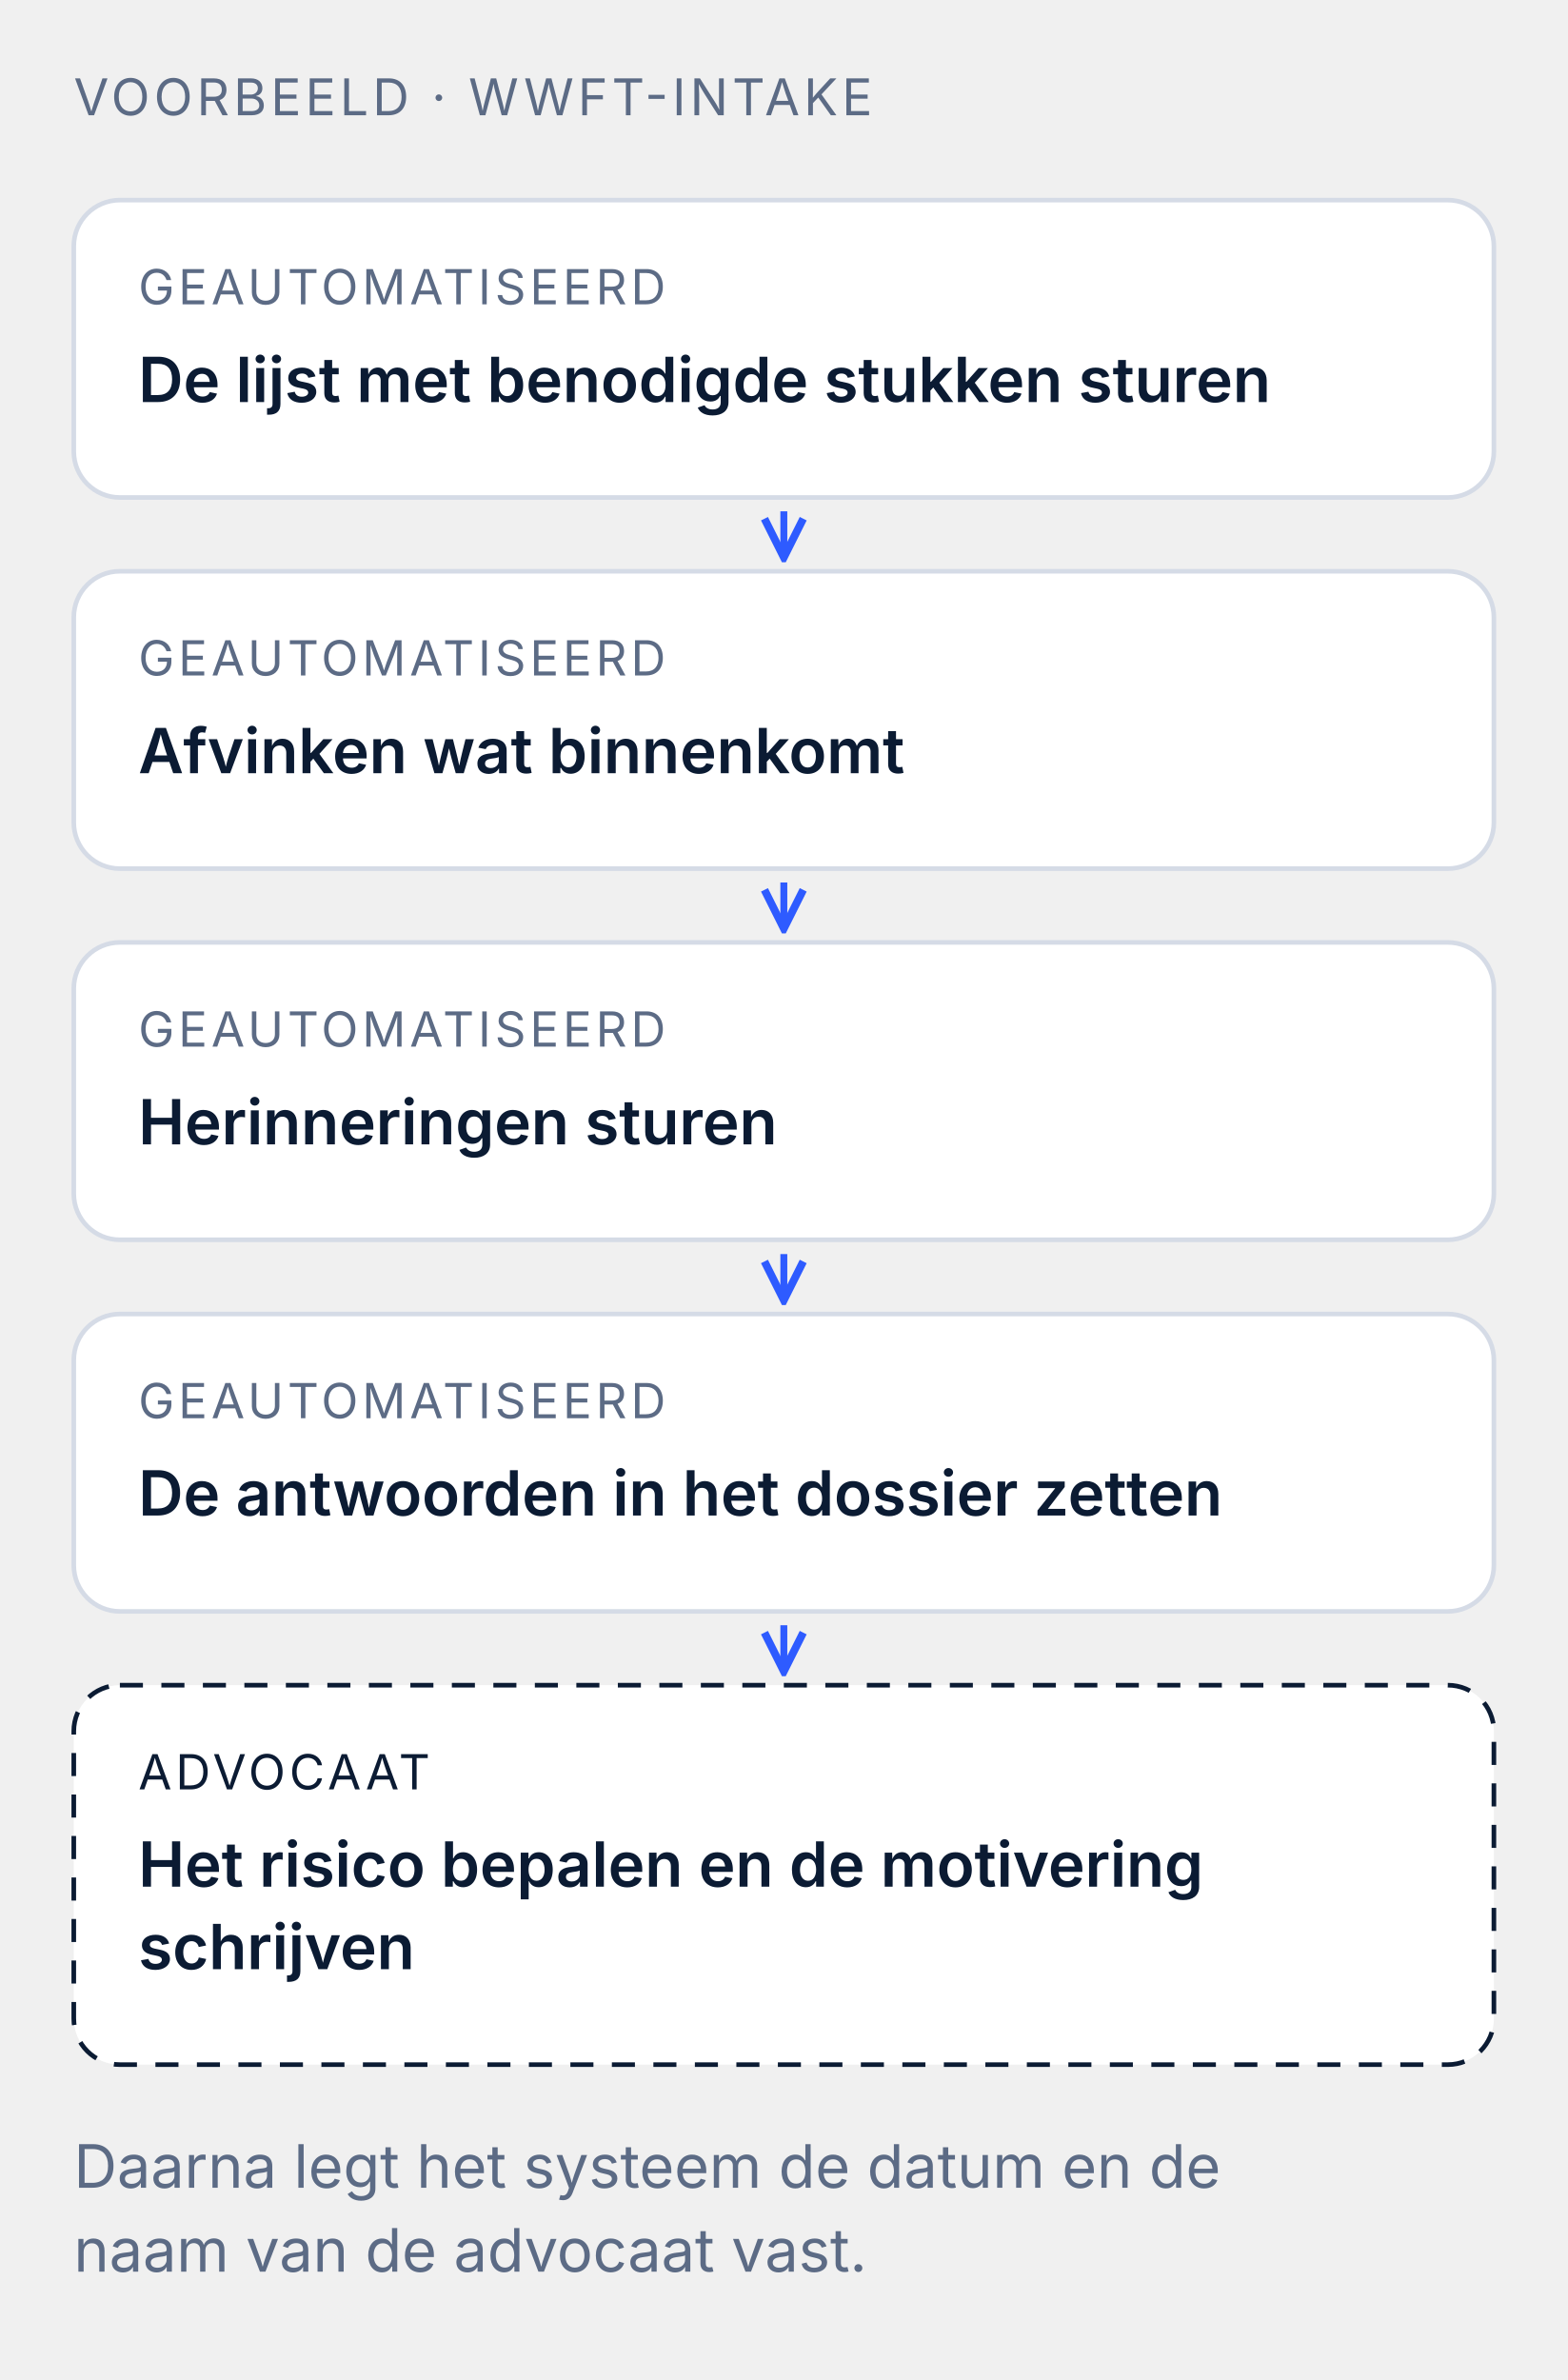
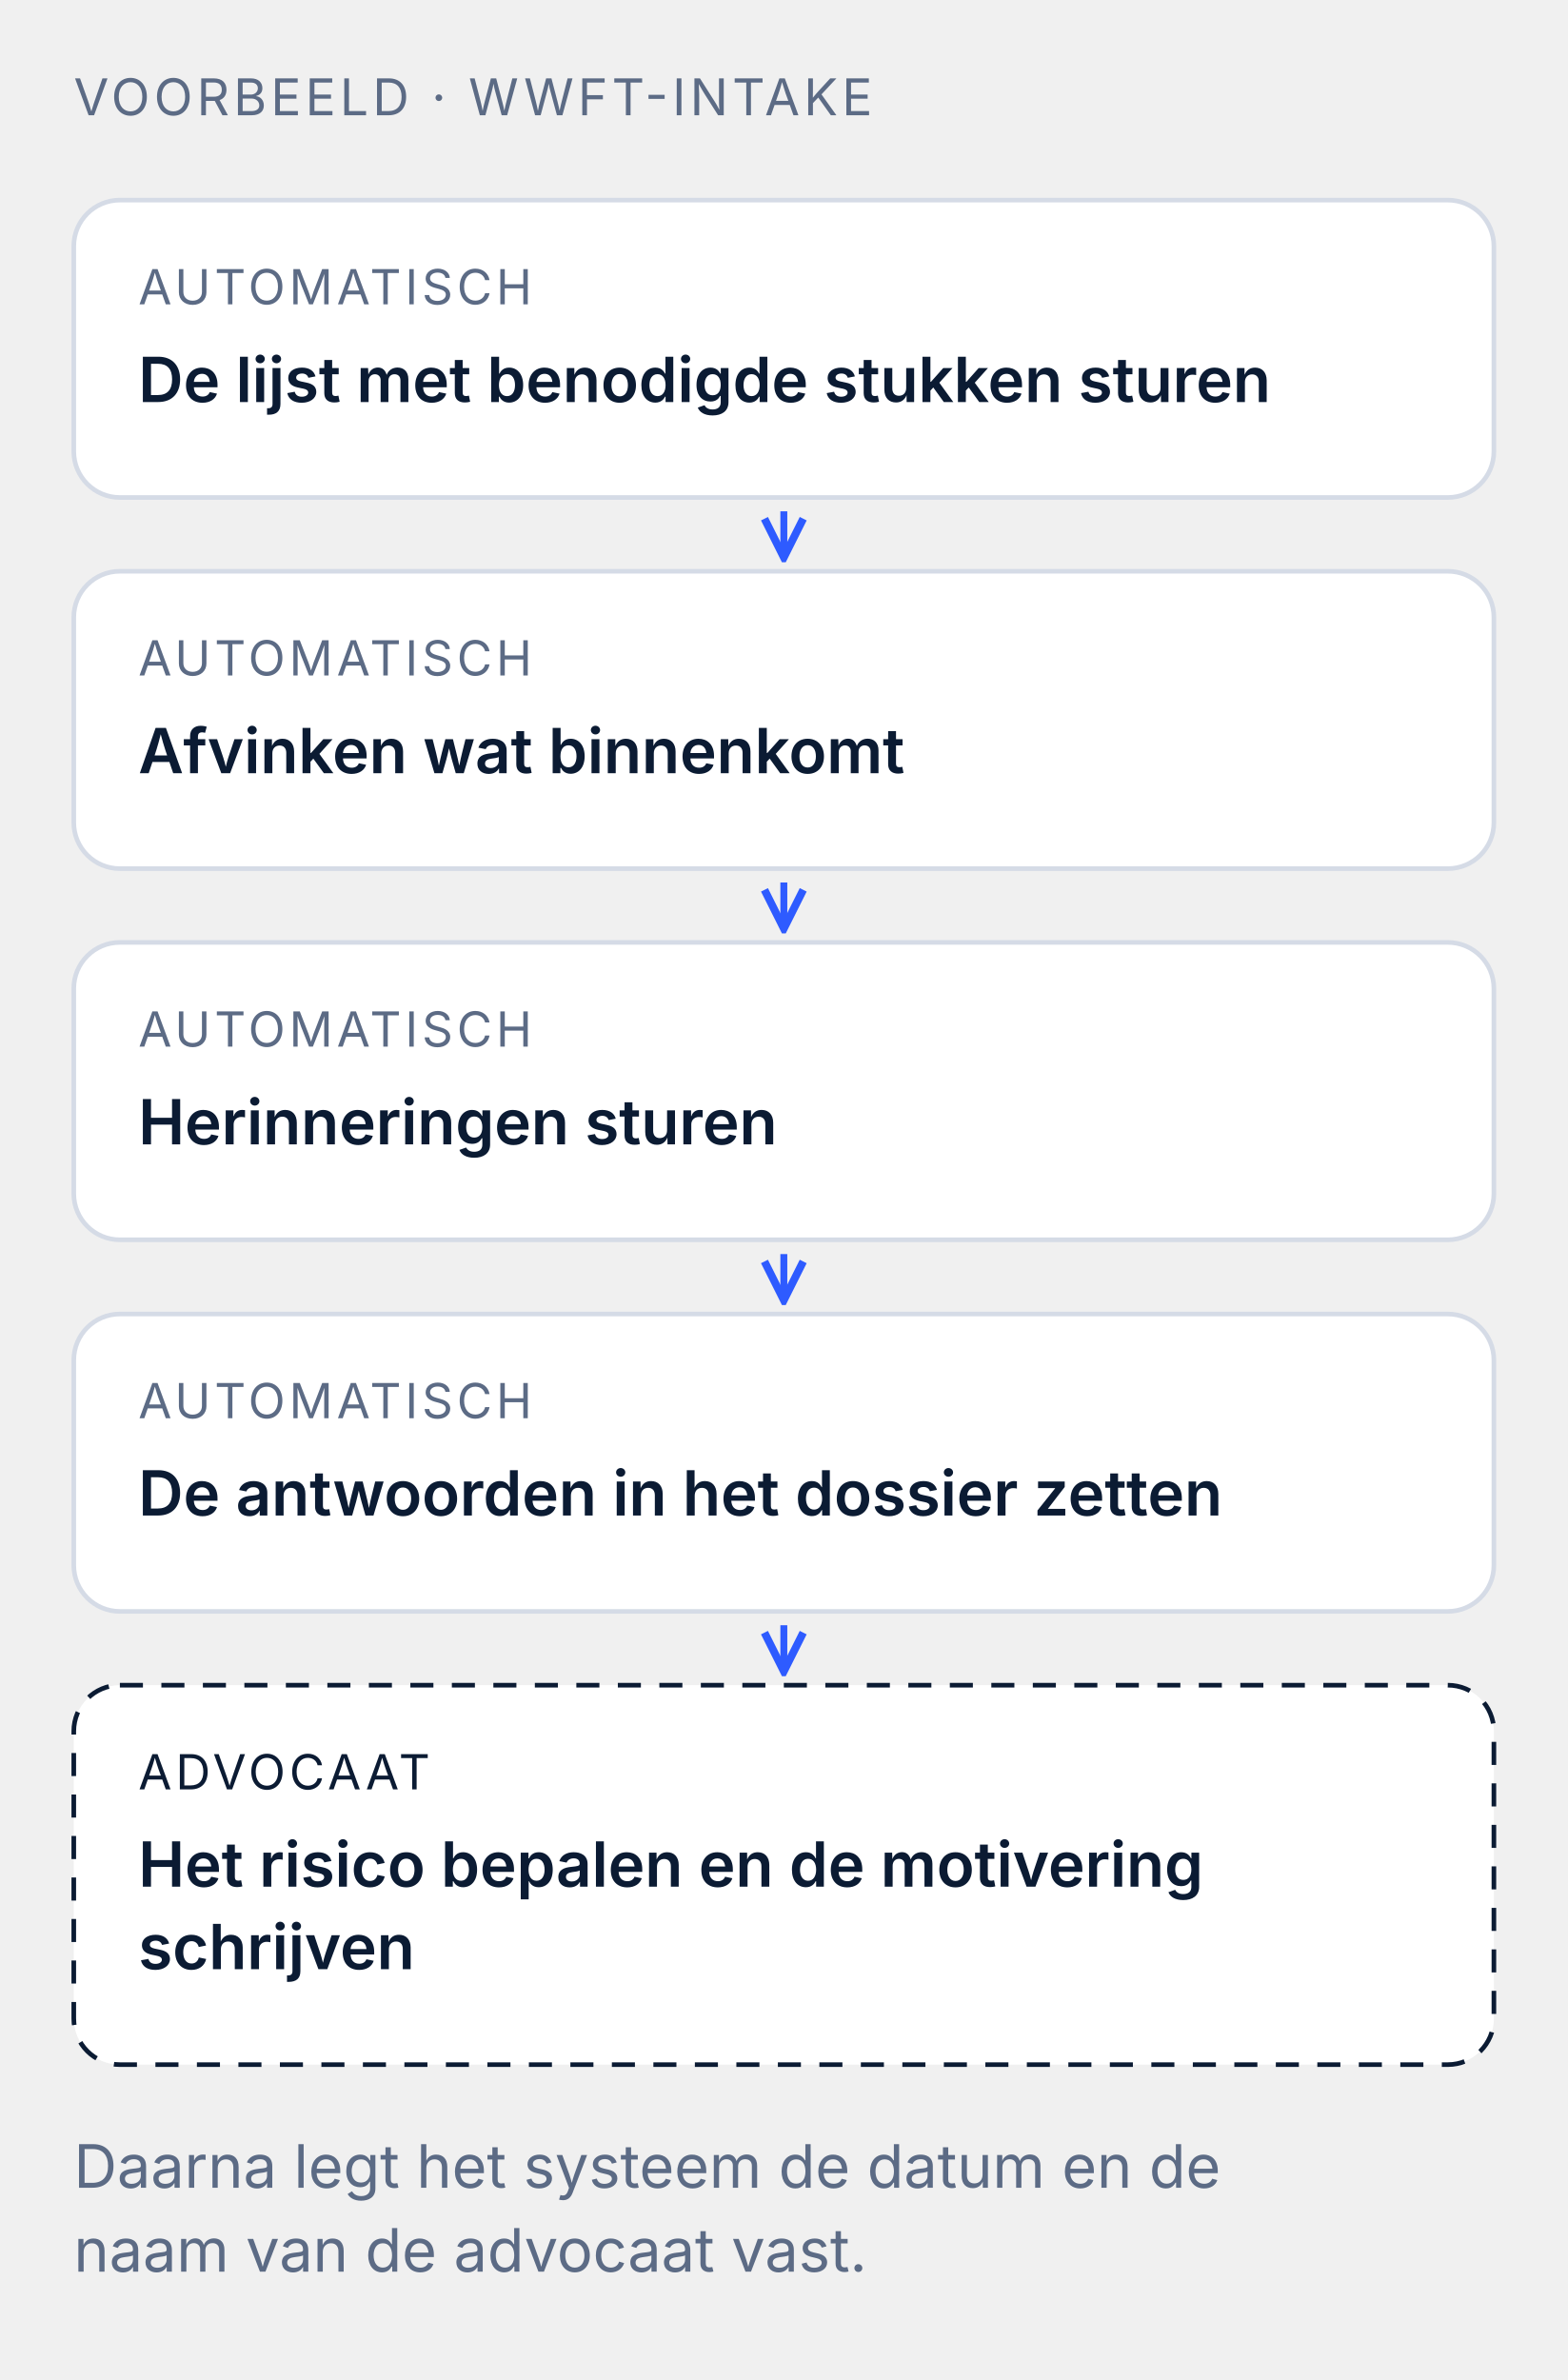
<svg xmlns="http://www.w3.org/2000/svg" width="340" height="516.2" font-family="Inter, system-ui, sans-serif" viewBox="0 0 340 516.2">
  <defs>
    <marker id="ar-four-and-one-m" markerHeight="7" markerWidth="7" orient="auto-start-reverse" refX="9" refY="5" viewBox="0 0 10 10">
      <path fill="none" stroke="#2E5BFF" stroke-width="1.6" d="m1 1 8 4-8 4" />
    </marker>
  </defs>
  <text x="16" y="25" fill="#5C6B85" class="m" font-size="11" letter-spacing=".08em">VOORBEELD · WWFT-INTAKE</text>
  <rect width="308" height="64.5" x="16" y="43.4" fill="#FFF" stroke="#D5DBE6" rx="10" />
-   <text x="30" y="66" fill="#5C6B85" class="m" font-size="10.5" letter-spacing=".08em">GEAUTOMATISEERD</text>
+   <text x="30" y="66" fill="#5C6B85" class="m" font-size="10.5" letter-spacing=".08em">AUTOMATISCH</text>
  <text x="30" y="87.2" fill="#0B1B33" font-size="13.5" font-weight="600">De lijst met benodigde stukken sturen</text>
  <path fill="none" stroke="#2E5BFF" stroke-width="1.5" marker-end="url(#ar-four-and-one-m)" d="M170 110.9v10" />
  <rect width="308" height="64.5" x="16" y="123.9" fill="#FFF" stroke="#D5DBE6" rx="10" />
-   <text x="30" y="146.5" fill="#5C6B85" class="m" font-size="10.5" letter-spacing=".08em">GEAUTOMATISEERD</text>
+   <text x="30" y="146.5" fill="#5C6B85" class="m" font-size="10.5" letter-spacing=".08em">AUTOMATISCH</text>
  <text x="30" y="167.7" fill="#0B1B33" font-size="13.5" font-weight="600">Afvinken wat binnenkomt</text>
  <path fill="none" stroke="#2E5BFF" stroke-width="1.5" marker-end="url(#ar-four-and-one-m)" d="M170 191.4v10" />
  <rect width="308" height="64.5" x="16" y="204.4" fill="#FFF" stroke="#D5DBE6" rx="10" />
-   <text x="30" y="227" fill="#5C6B85" class="m" font-size="10.5" letter-spacing=".08em">GEAUTOMATISEERD</text>
+   <text x="30" y="227" fill="#5C6B85" class="m" font-size="10.5" letter-spacing=".08em">AUTOMATISCH</text>
  <text x="30" y="248.2" fill="#0B1B33" font-size="13.5" font-weight="600">Herinneringen sturen</text>
  <path fill="none" stroke="#2E5BFF" stroke-width="1.5" marker-end="url(#ar-four-and-one-m)" d="M170 272v10" />
  <rect width="308" height="64.5" x="16" y="285" fill="#FFF" stroke="#D5DBE6" rx="10" />
-   <text x="30" y="307.6" fill="#5C6B85" class="m" font-size="10.5" letter-spacing=".08em">GEAUTOMATISEERD</text>
+   <text x="30" y="307.6" fill="#5C6B85" class="m" font-size="10.5" letter-spacing=".08em">AUTOMATISCH</text>
  <text x="30" y="328.7" fill="#0B1B33" font-size="13.5" font-weight="600">De antwoorden in het dossier zetten</text>
  <path fill="none" stroke="#2E5BFF" stroke-width="1.5" marker-end="url(#ar-four-and-one-m)" d="M170 352.5v10" />
  <rect width="308" height="82.3" x="16" y="365.5" fill="#FFF" stroke="#0B1B33" stroke-dasharray="5 4" rx="10" />
  <text x="30" y="388.1" fill="#0B1B33" class="m" font-size="10.5" letter-spacing=".08em">ADVOCAAT</text>
  <text x="30" y="409.2" fill="#0B1B33" font-size="13.5" font-weight="600">Het risico bepalen en de motivering</text>
  <text x="30" y="427.1" fill="#0B1B33" font-size="13.5" font-weight="600">schrijven</text>
  <text x="16" y="474.5" fill="#5C6B85" font-size="13">Daarna legt het systeem de datum en de</text>
  <text x="16" y="492.7" fill="#5C6B85" font-size="13">naam van de advocaat vast.</text>
</svg>
